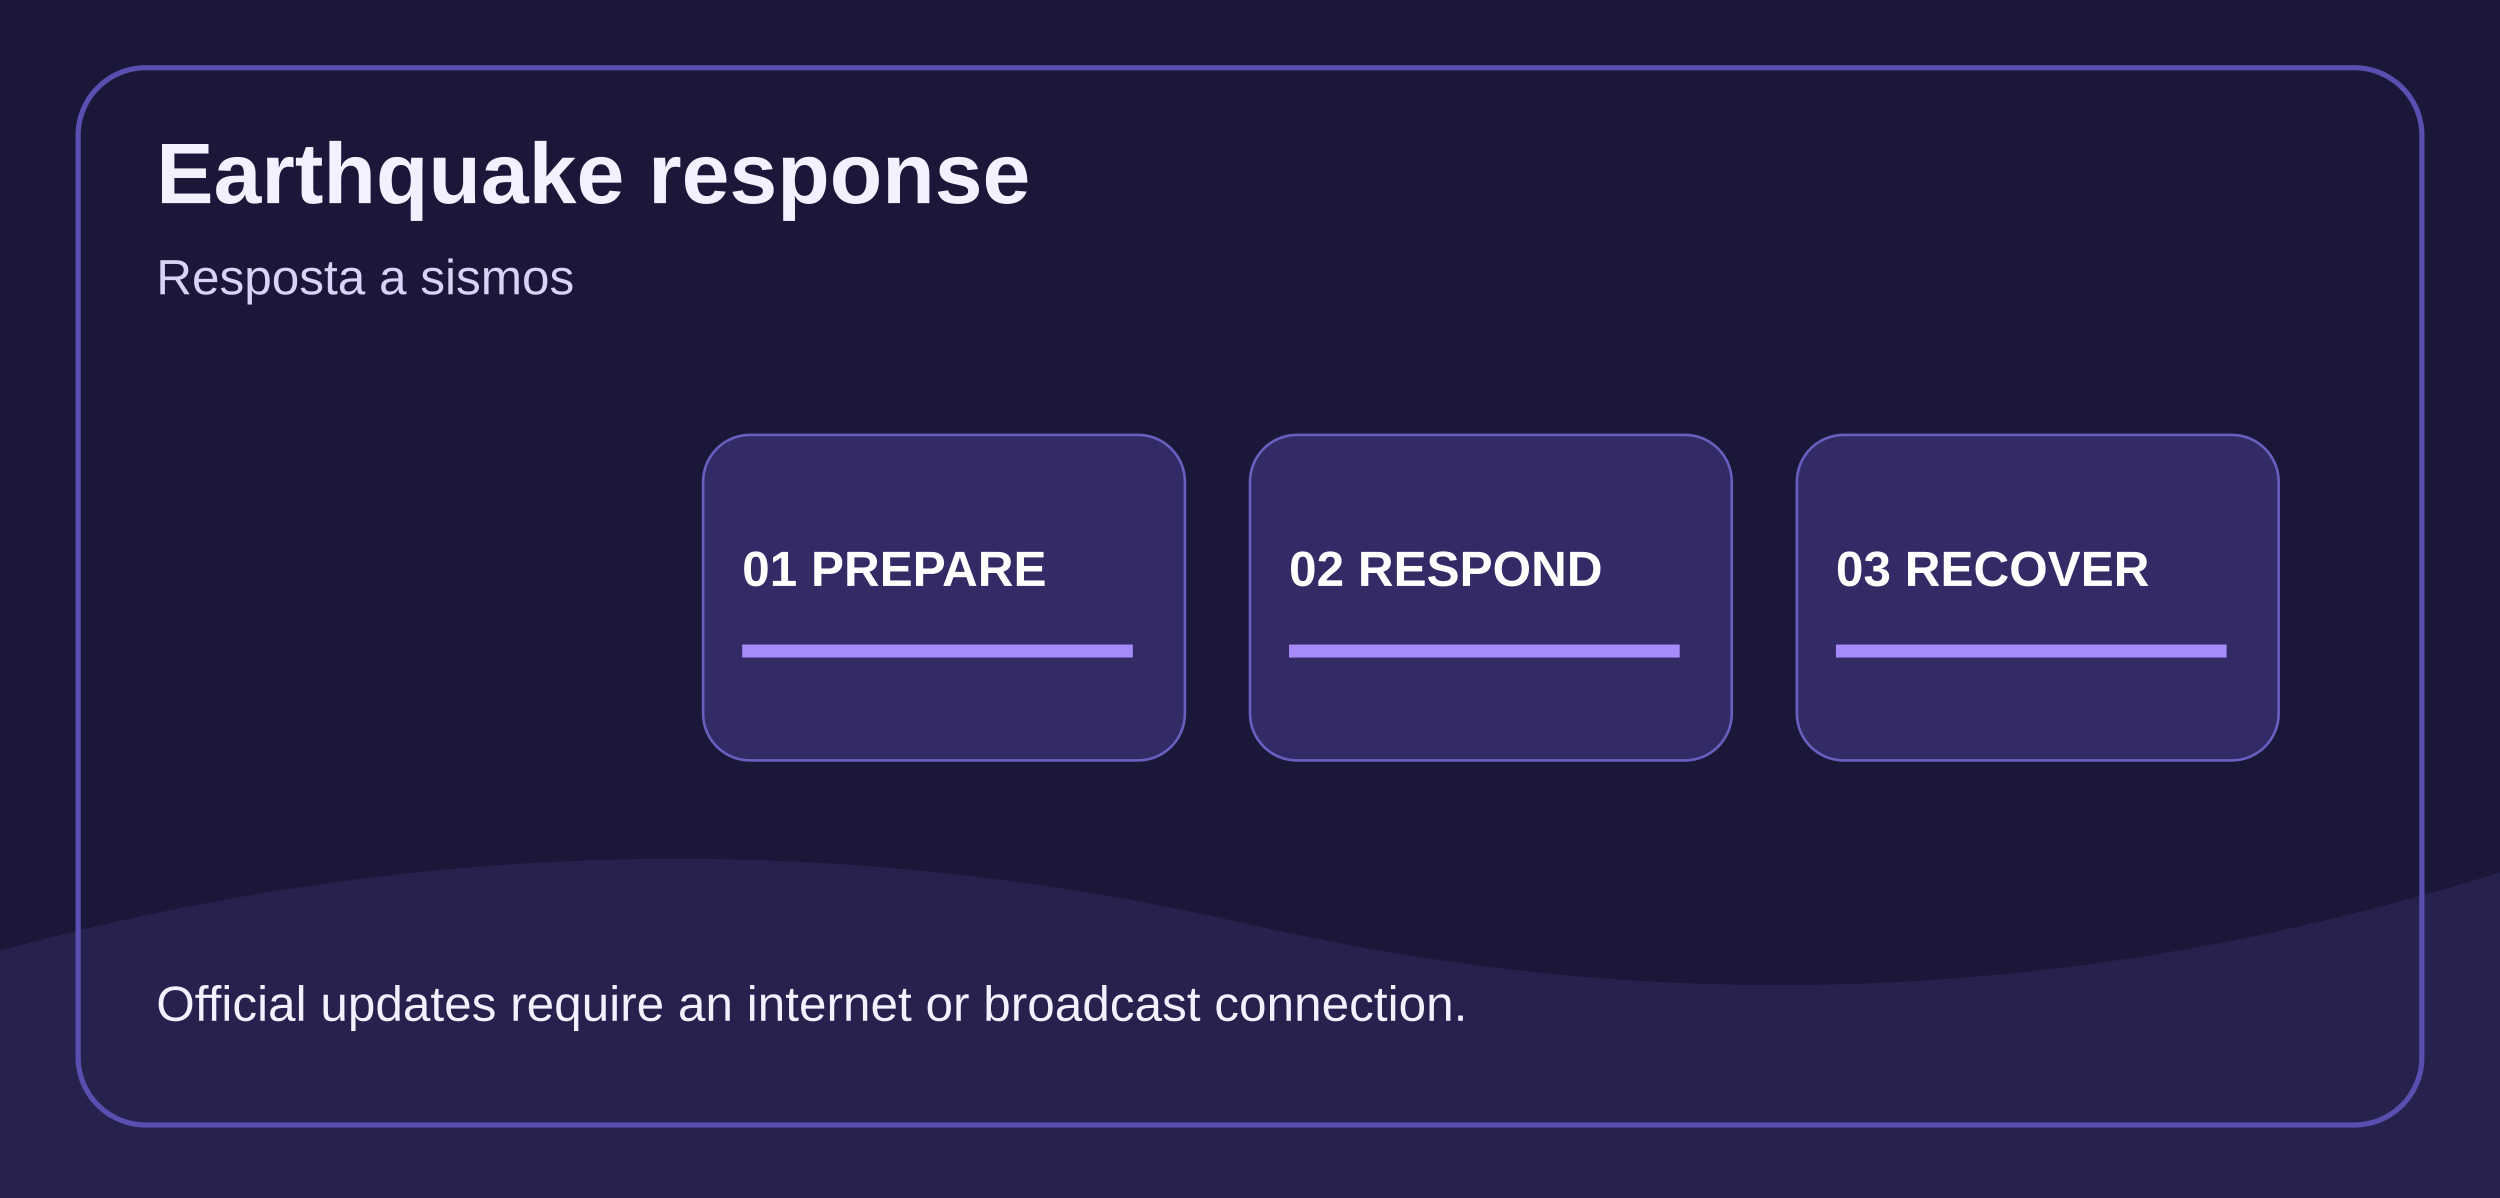
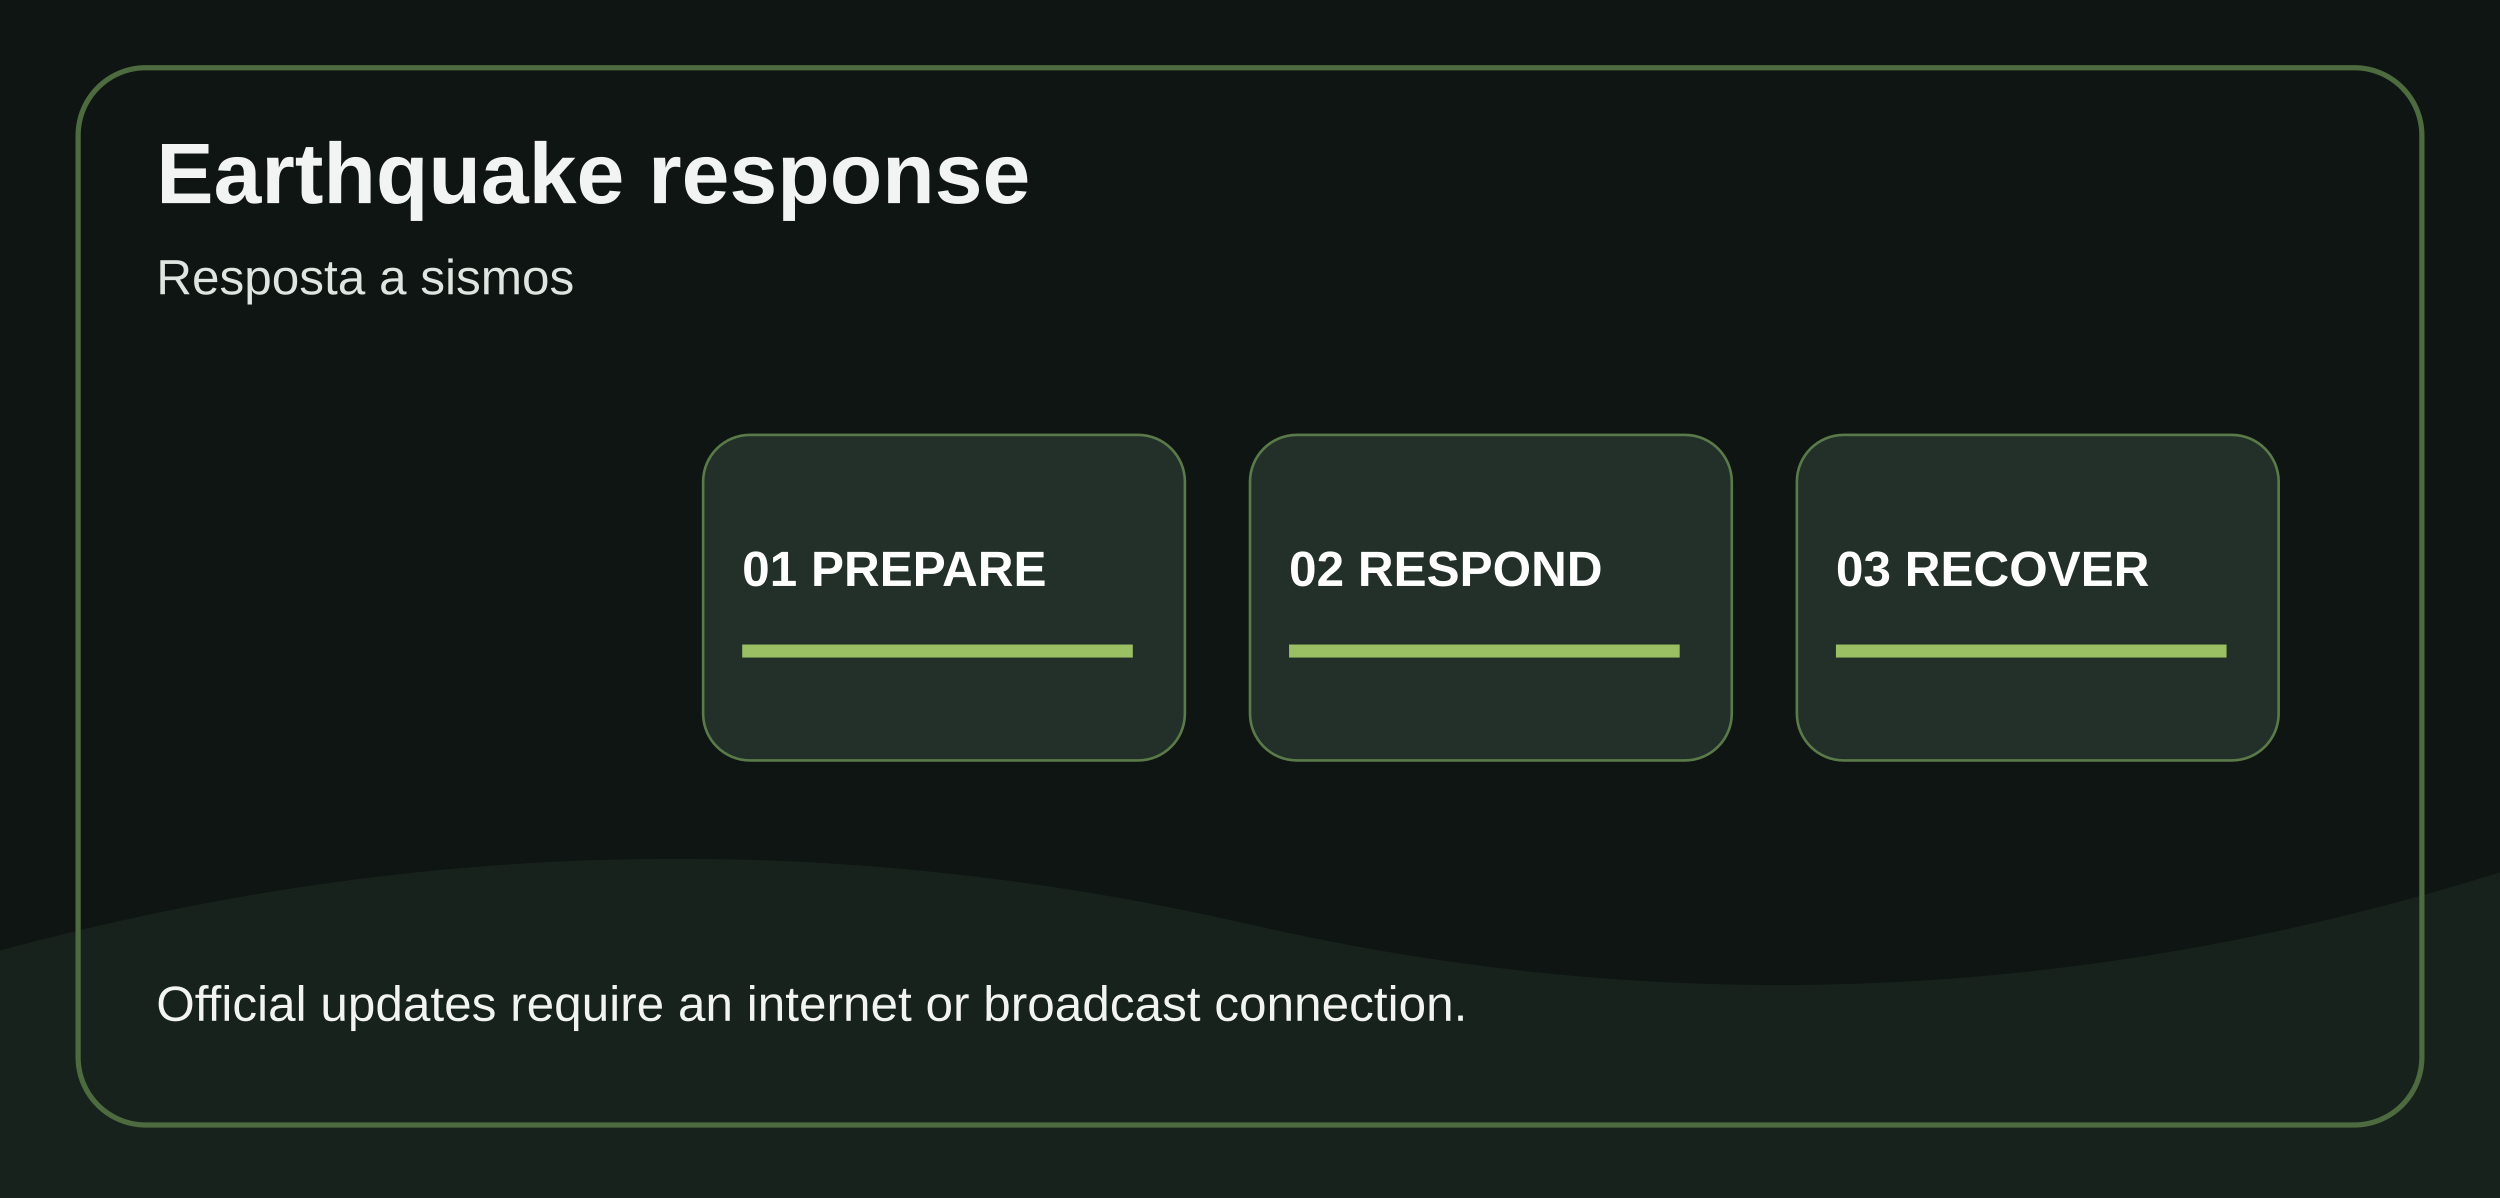
<svg xmlns="http://www.w3.org/2000/svg" viewBox="0 0 960 460" role="img" aria-label="Earthquake response preparation response recovery diagram">
-   <rect width="960" height="460" fill="#1a1738" />
-   <path d="M0 365 Q240 300 480 355 T960 335 V460 H0" fill="#26214d" />
-   <rect x="30" y="26" width="900" height="406" rx="26" fill="none" stroke="#5a4fb0" stroke-width="2" />
-   <text x="60" y="78" font-family="Arial" font-size="33" font-weight="bold" fill="#f3f0ff">Earthquake response</text>
-   <text x="60" y="113" font-family="Arial" font-size="19" fill="#d9d4f5">Resposta a sismos</text>
-   <rect x="270" y="167" width="185" height="125" rx="18" fill="#322b66" stroke="#6a5fc0" />
+   <rect width="960" height="460" fill="#0f1512" />
+   <path d="M0 365 Q240 300 480 355 T960 335 V460 H0" fill="#18221d" />
+   <rect x="30" y="26" width="900" height="406" rx="26" fill="none" stroke="#4d6b3f" stroke-width="2" />
+   <text x="60" y="78" font-family="Arial" font-size="33" font-weight="bold" fill="#f1f4f2">Earthquake response</text>
+   <text x="60" y="113" font-family="Arial" font-size="19" fill="#dfe6e1">Resposta a sismos</text>
+   <rect x="270" y="167" width="185" height="125" rx="18" fill="#223029" stroke="#5b7a4a" />
  <text x="285" y="225" font-family="Arial" font-weight="bold" font-size="19" fill="#ffffff">01 PREPARE</text>
-   <path d="M285 250 H435" stroke="#a78bfa" stroke-width="5" />
-   <rect x="480" y="167" width="185" height="125" rx="18" fill="#322b66" stroke="#6a5fc0" />
+   <path d="M285 250 H435" stroke="#9bbf63" stroke-width="5" />
+   <rect x="480" y="167" width="185" height="125" rx="18" fill="#223029" stroke="#5b7a4a" />
  <text x="495" y="225" font-family="Arial" font-weight="bold" font-size="19" fill="#ffffff">02 RESPOND</text>
-   <path d="M495 250 H645" stroke="#a78bfa" stroke-width="5" />
-   <rect x="690" y="167" width="185" height="125" rx="18" fill="#322b66" stroke="#6a5fc0" />
+   <path d="M495 250 H645" stroke="#9bbf63" stroke-width="5" />
+   <rect x="690" y="167" width="185" height="125" rx="18" fill="#223029" stroke="#5b7a4a" />
  <text x="705" y="225" font-family="Arial" font-weight="bold" font-size="19" fill="#ffffff">03 RECOVER</text>
-   <path d="M705 250 H855" stroke="#a78bfa" stroke-width="5" />
-   <text x="60" y="392" font-family="Arial" font-size="19" fill="#f3f0ff">Official updates require an internet or broadcast connection.</text>
+   <path d="M705 250 H855" stroke="#9bbf63" stroke-width="5" />
+   <text x="60" y="392" font-family="Arial" font-size="19" fill="#f1f4f2">Official updates require an internet or broadcast connection.</text>
</svg>
